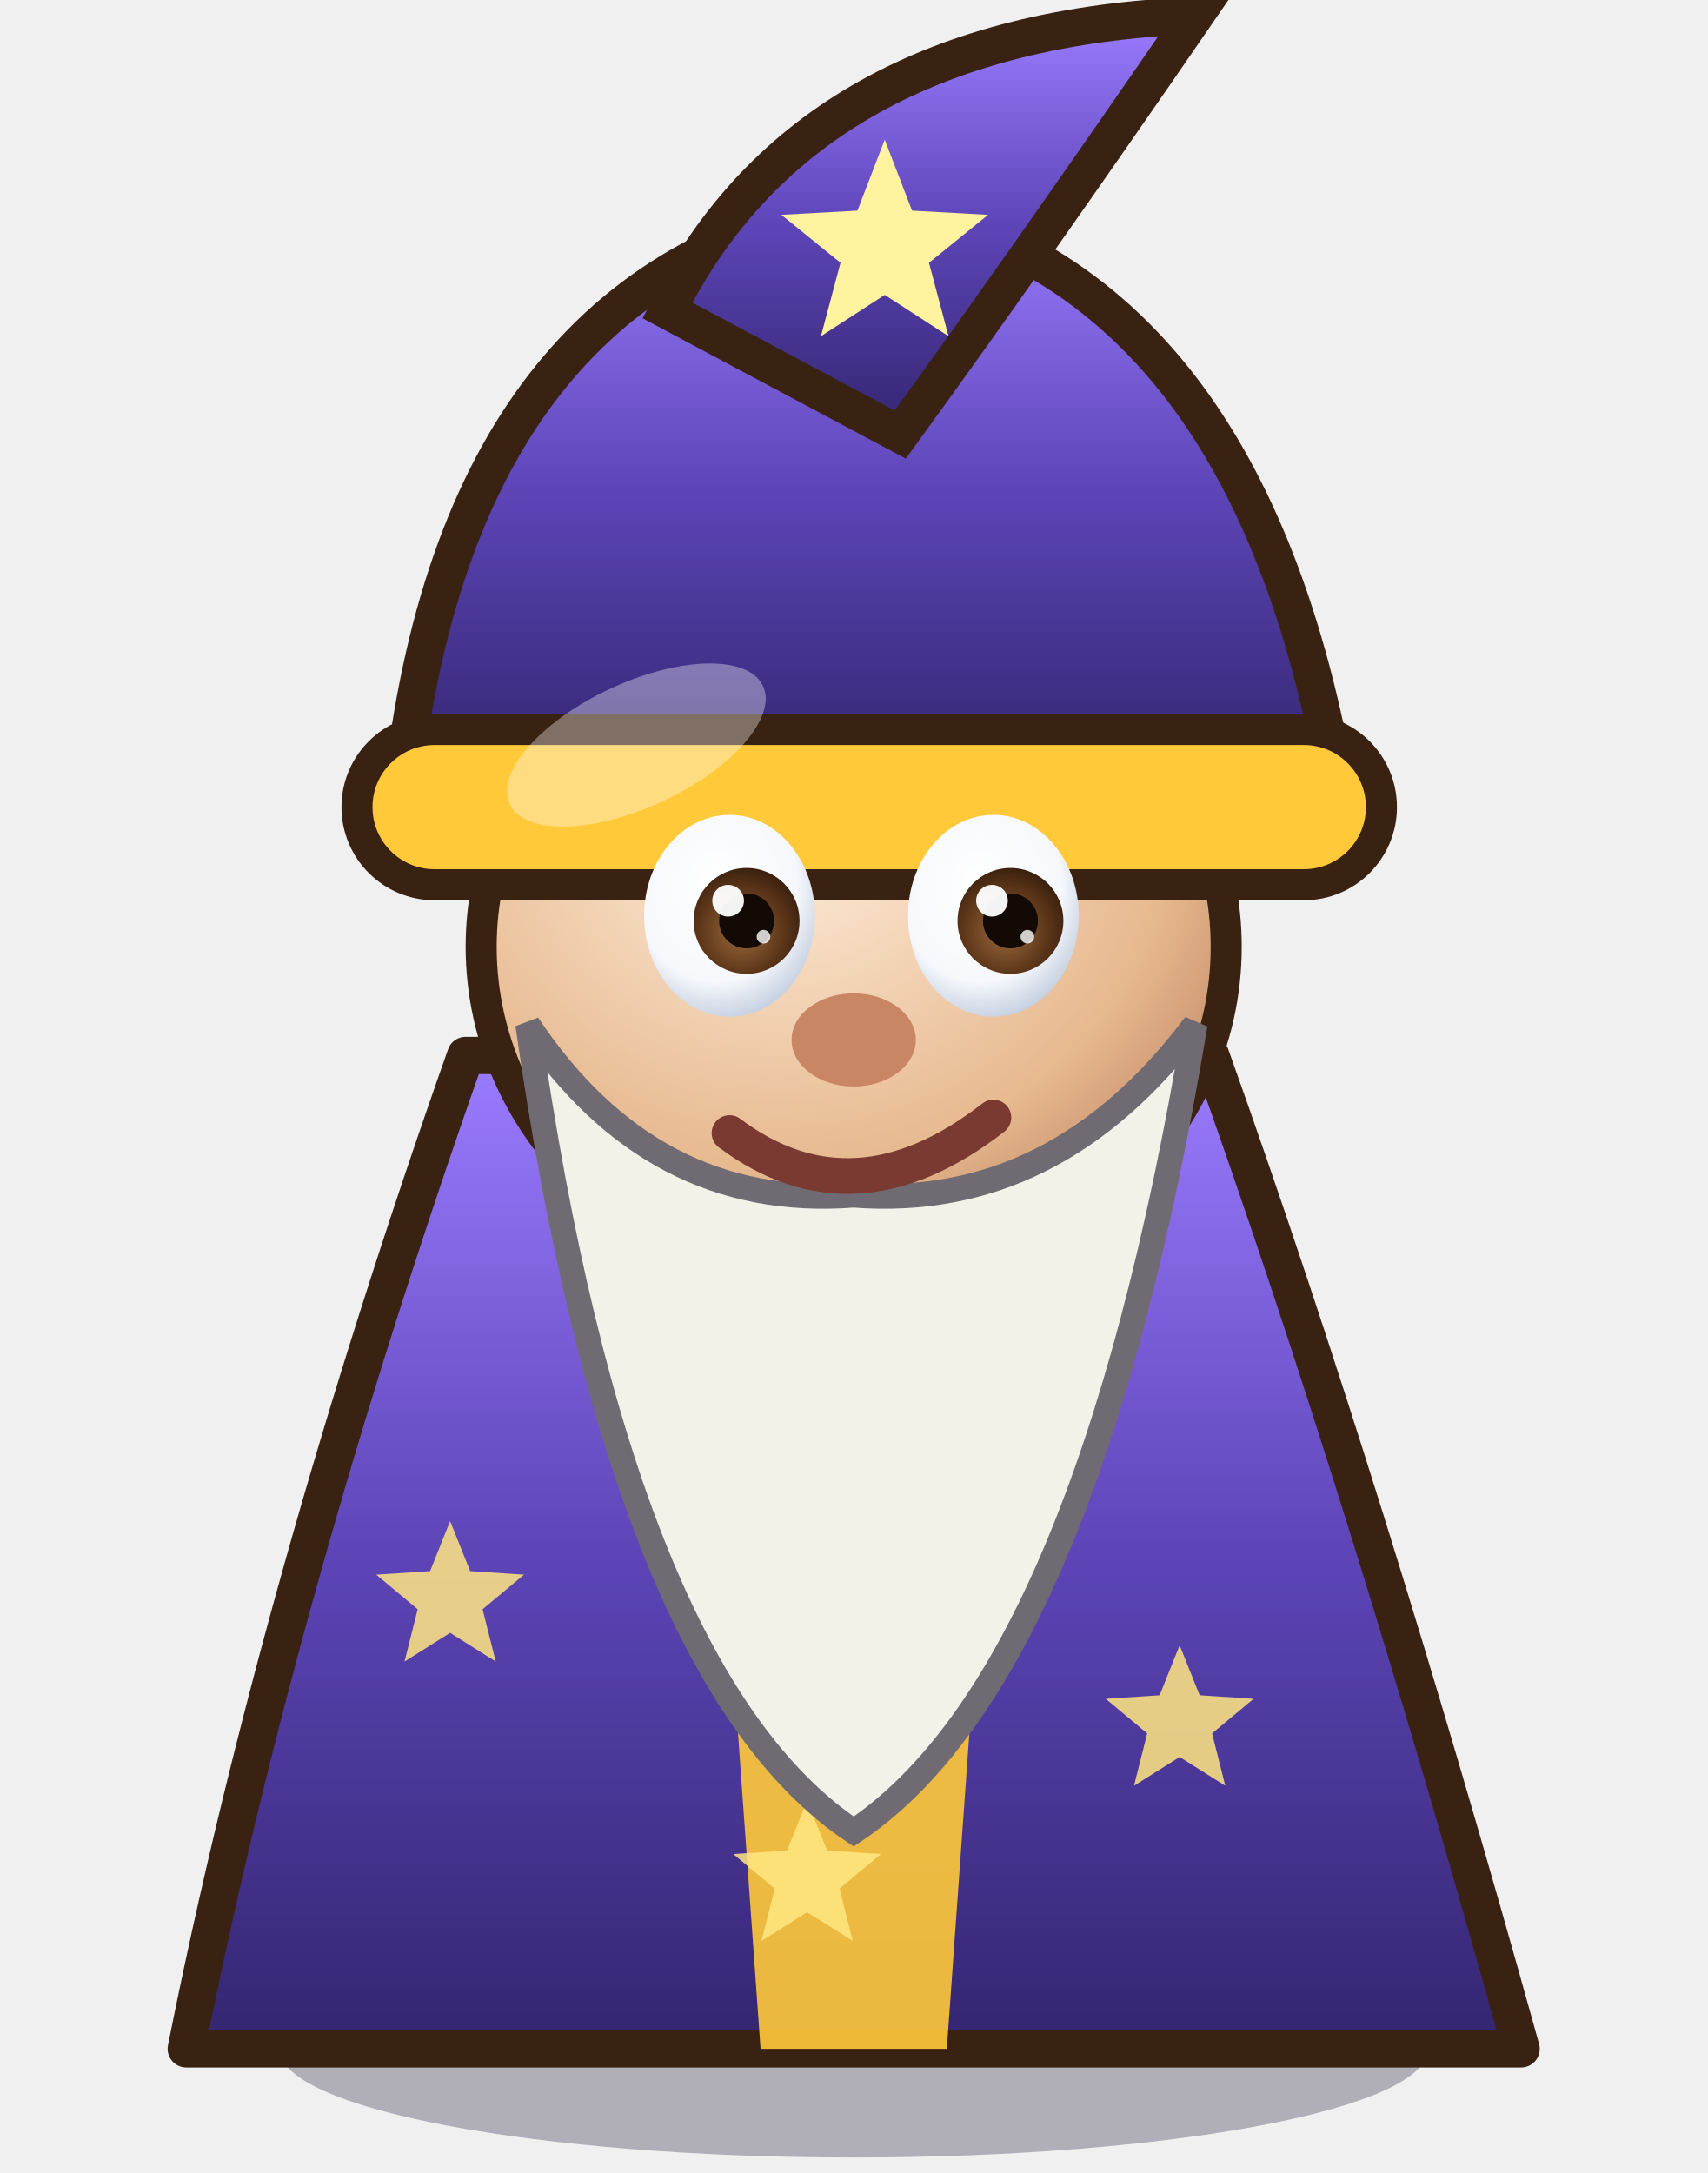
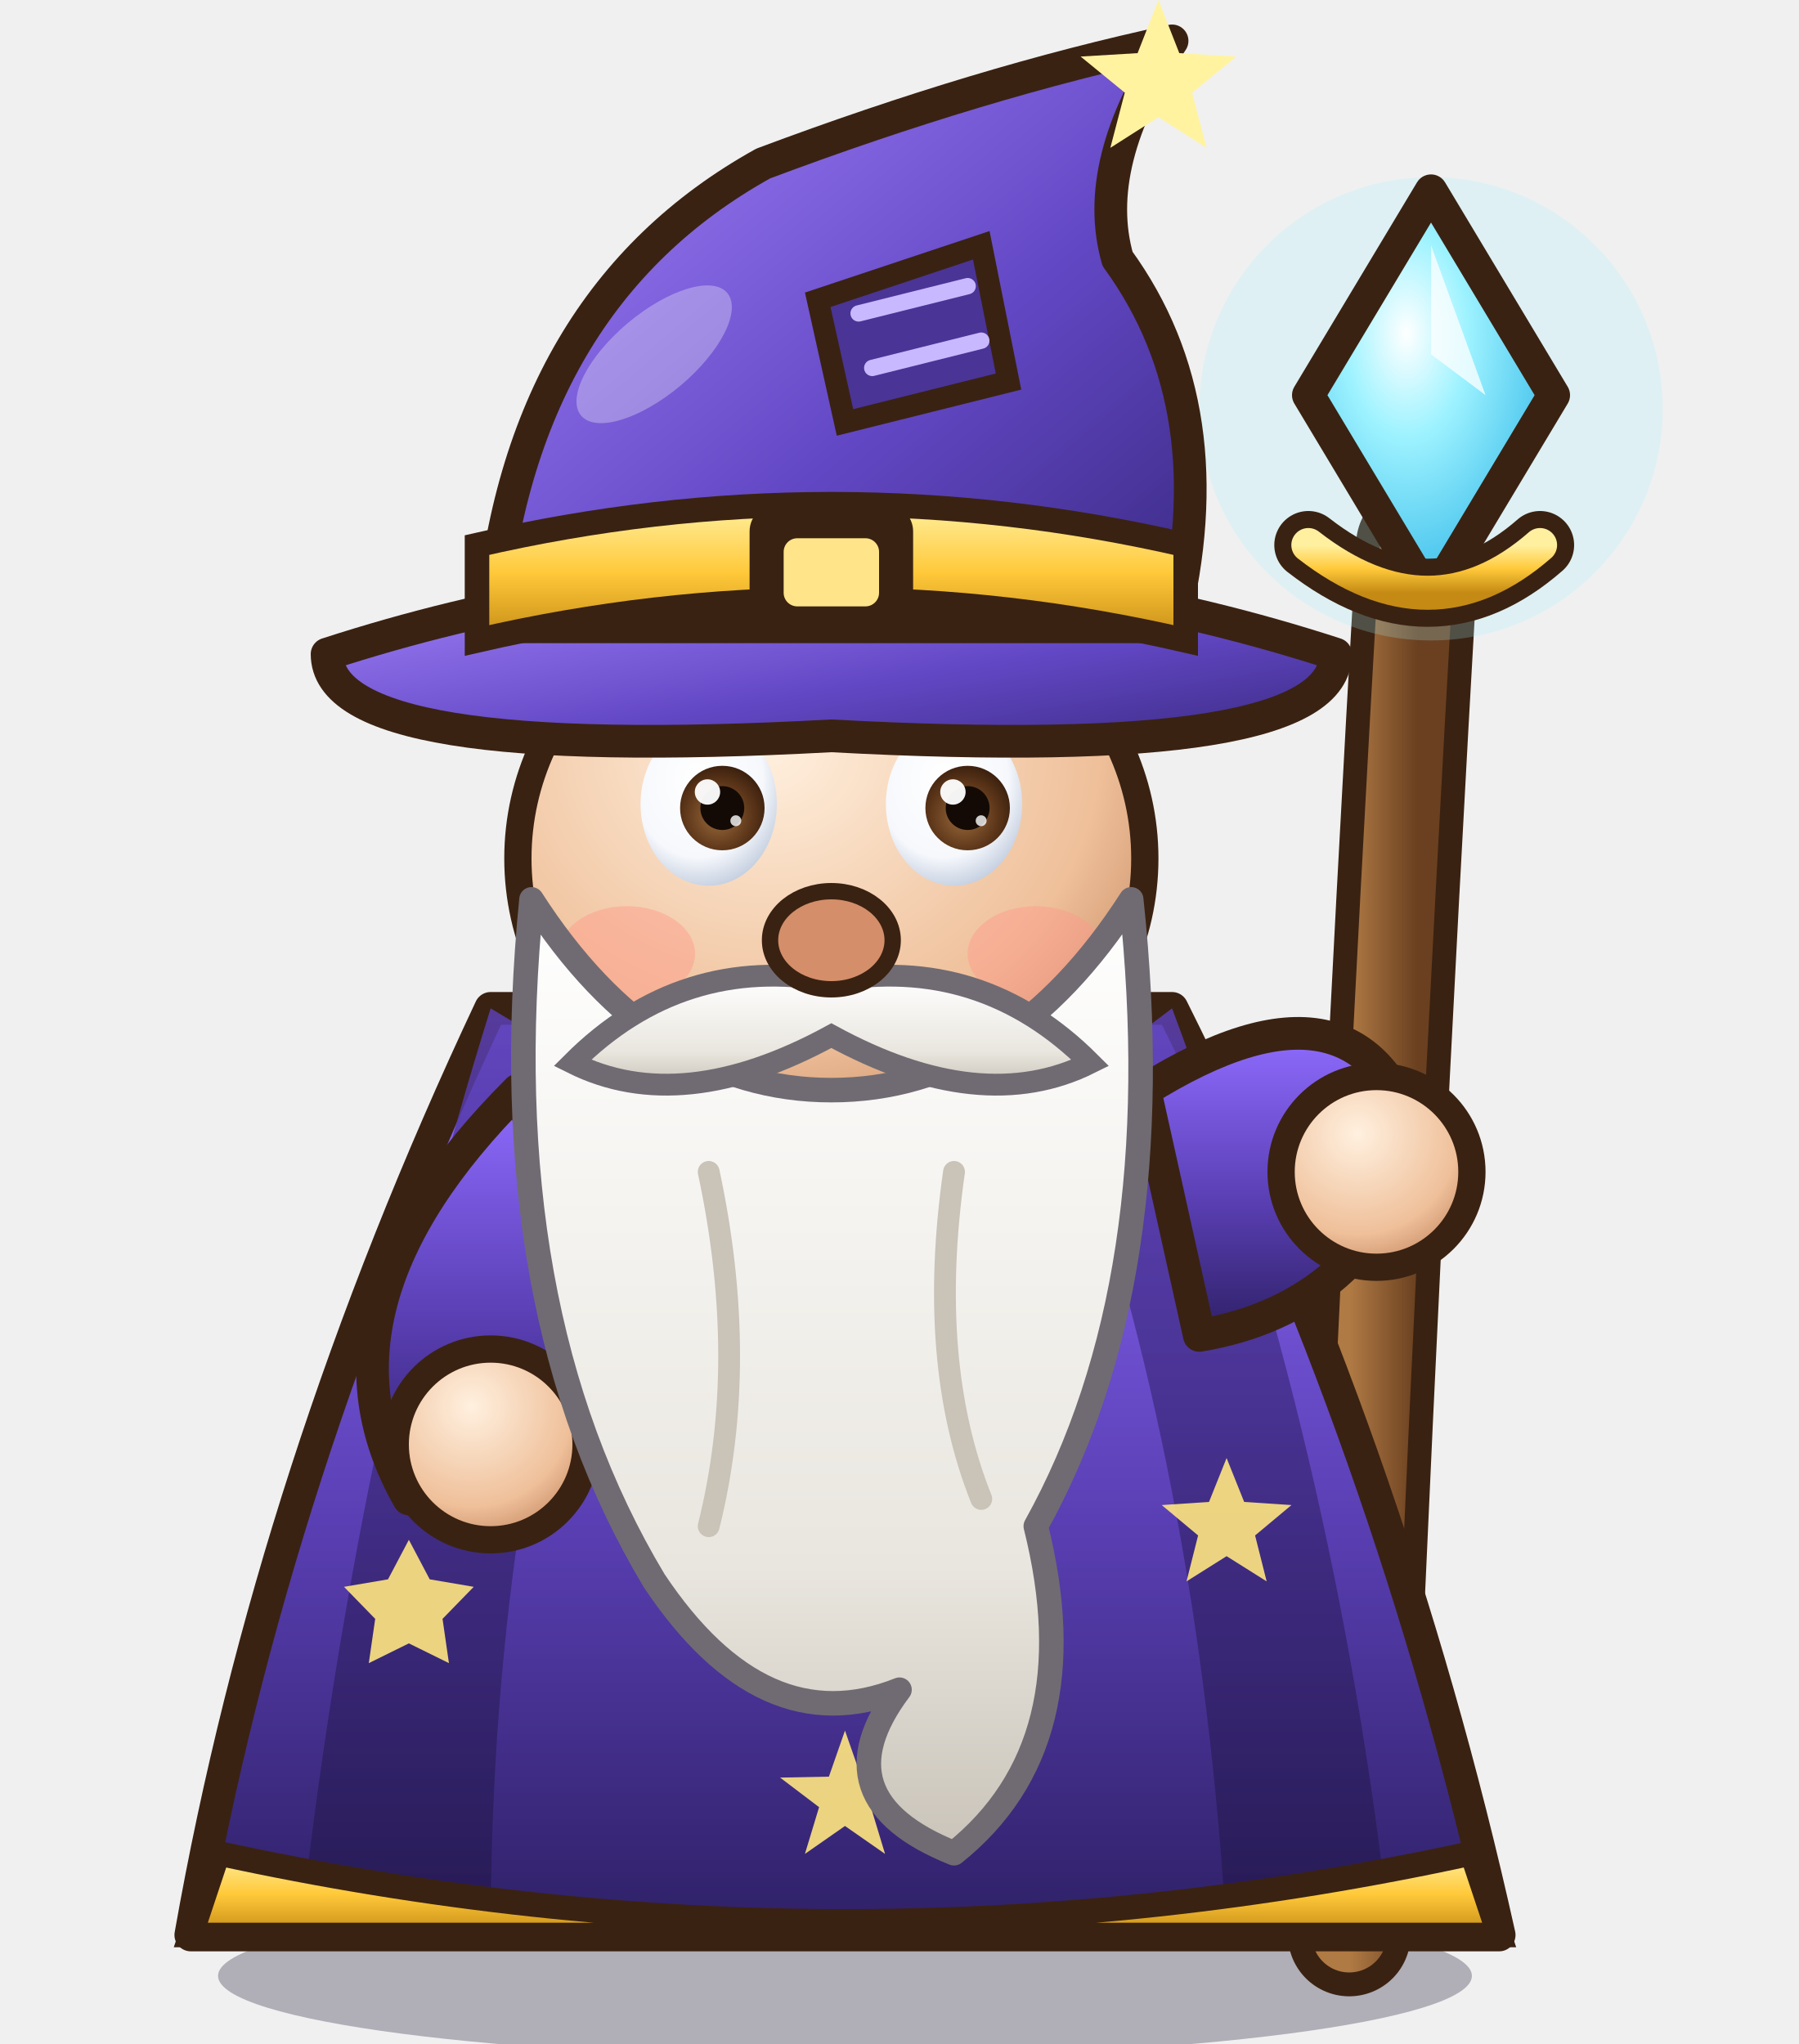
- <svg xmlns="http://www.w3.org/2000/svg" width="110" height="140" viewBox="0 0 110 140">
+ <svg xmlns="http://www.w3.org/2000/svg" width="132" height="150" viewBox="0 0 132 150">
  <defs>
    <linearGradient id="wz1" x1="0" y1="0" x2="0" y2="1">
-       <stop offset="0" stop-color="#9b7cff" stop-opacity="1" />
-       <stop offset="0.5" stop-color="#5d45b8" stop-opacity="1" />
-       <stop offset="1" stop-color="#33256f" stop-opacity="1" />
+       <stop offset="0" stop-color="#8f6cff" stop-opacity="1" />
+       <stop offset="0.55" stop-color="#5a3fb4" stop-opacity="1" />
+       <stop offset="1" stop-color="#2e2066" stop-opacity="1" />
    </linearGradient>
-     <radialGradient id="wz2" cx="0.4" cy="0.3" r="0.75" fx="0.4" fy="0.3">
+     <linearGradient id="wz2" x1="0" y1="0" x2="0" y2="1">
+       <stop offset="0" stop-color="#5a3fb4" stop-opacity="1" />
+       <stop offset="1" stop-color="#24184f" stop-opacity="1" />
+     </linearGradient>
+     <linearGradient id="wz3" x1="0" y1="0" x2="1" y2="1">
+       <stop offset="0" stop-color="#a786ff" stop-opacity="1" />
+       <stop offset="0.6" stop-color="#6247c4" stop-opacity="1" />
+       <stop offset="1" stop-color="#3a2a82" stop-opacity="1" />
+     </linearGradient>
+     <radialGradient id="wz4" cx="0.4" cy="0.3" r="0.75" fx="0.4" fy="0.3">
      <stop offset="0" stop-color="#fff0df" stop-opacity="1" />
-       <stop offset="0.7" stop-color="#e7b98f" stop-opacity="1" />
-       <stop offset="1" stop-color="#bd815e" stop-opacity="1" />
+       <stop offset="0.7" stop-color="#efc09a" stop-opacity="1" />
+       <stop offset="1" stop-color="#c58a64" stop-opacity="1" />
    </radialGradient>
-     <radialGradient id="wz3" cx="0.42" cy="0.35" r="0.68" fx="0.42" fy="0.35">
+     <linearGradient id="wz5" x1="0" y1="0" x2="0" y2="1">
+       <stop offset="0" stop-color="#ffffff" stop-opacity="1" />
+       <stop offset="0.7" stop-color="#e9e6df" stop-opacity="1" />
+       <stop offset="1" stop-color="#c9c3b8" stop-opacity="1" />
+     </linearGradient>
+     <linearGradient id="wz6" x1="0" y1="0" x2="0" y2="1">
+       <stop offset="0" stop-color="#fff0a0" stop-opacity="1" />
+       <stop offset="0.5" stop-color="#ffc93a" stop-opacity="1" />
+       <stop offset="1" stop-color="#c48a14" stop-opacity="1" />
+     </linearGradient>
+     <linearGradient id="wz7" x1="0" y1="0" x2="1" y2="0">
+       <stop offset="0" stop-color="#b07a44" stop-opacity="1" />
+       <stop offset="1" stop-color="#6a4020" stop-opacity="1" />
+     </linearGradient>
+     <radialGradient id="wz8" cx="0.4" cy="0.35" r="0.7" fx="0.4" fy="0.35">
+       <stop offset="0" stop-color="#ffffff" stop-opacity="1" />
+       <stop offset="0.35" stop-color="#9ff3ff" stop-opacity="1" />
+       <stop offset="1" stop-color="#2fb6e8" stop-opacity="1" />
+     </radialGradient>
+     <radialGradient id="wz9" cx="0.42" cy="0.35" r="0.68" fx="0.42" fy="0.35">
      <stop offset="0" stop-color="#ffffff" stop-opacity="1" />
      <stop offset="0.7" stop-color="#f6f8fc" stop-opacity="1" />
      <stop offset="1" stop-color="#c3cedf" stop-opacity="1" />
    </radialGradient>
-     <radialGradient id="wz4" cx="0.45" cy="0.6" r="0.7" fx="0.45" fy="0.6">
+     <radialGradient id="wz10" cx="0.45" cy="0.6" r="0.7" fx="0.45" fy="0.6">
      <stop offset="0" stop-color="#9b6b3c" stop-opacity="1" />
      <stop offset="0.6" stop-color="#5a3418" stop-opacity="1" />
      <stop offset="1" stop-color="#2c170a" stop-opacity="1" />
    </radialGradient>
-     <radialGradient id="wz5" cx="0.42" cy="0.35" r="0.68" fx="0.42" fy="0.35">
+     <radialGradient id="wz11" cx="0.42" cy="0.35" r="0.68" fx="0.42" fy="0.35">
      <stop offset="0" stop-color="#ffffff" stop-opacity="1" />
      <stop offset="0.7" stop-color="#f6f8fc" stop-opacity="1" />
      <stop offset="1" stop-color="#c3cedf" stop-opacity="1" />
    </radialGradient>
-     <radialGradient id="wz6" cx="0.45" cy="0.6" r="0.7" fx="0.45" fy="0.6">
+     <radialGradient id="wz12" cx="0.45" cy="0.6" r="0.7" fx="0.45" fy="0.6">
      <stop offset="0" stop-color="#9b6b3c" stop-opacity="1" />
      <stop offset="0.6" stop-color="#5a3418" stop-opacity="1" />
      <stop offset="1" stop-color="#2c170a" stop-opacity="1" />
    </radialGradient>
  </defs>
-   <ellipse cx="55" cy="132" rx="37" ry="7" fill="#1b1530" opacity="0.3" />
-   <path d="M30 68 Q18 102 12 132 L98 132 Q88 96 78 68 Z" fill="url(#wz1)" opacity="1" stroke="#3a2212" stroke-width="2.4" stroke-linejoin="round" />
-   <path d="M45 76 L55 89 L65 76 L61 132 L49 132 Z" fill="#ffc93a" opacity="0.9" />
-   <polygon points="29,98 30.29,101.22 33.76,101.45 31.09,103.68 31.94,107.05 29,105.2 26.06,107.05 26.91,103.68 24.24,101.45 27.71,101.22" fill="#ffe681" opacity="0.85" />
-   <polygon points="76,106 77.29,109.22 80.76,109.45 78.09,111.68 78.94,115.05 76,113.2 73.06,115.05 73.91,111.68 71.24,109.45 74.71,109.22" fill="#ffe681" opacity="0.85" />
-   <polygon points="52,116 53.29,119.22 56.76,119.45 54.09,121.68 54.94,125.05 52,123.2 49.06,125.05 49.91,121.68 47.24,119.45 50.71,119.22" fill="#ffe681" opacity="0.85" />
-   <ellipse cx="55" cy="61" rx="24" ry="22" fill="url(#wz2)" opacity="1" stroke="#3a2212" stroke-width="2" />
-   <path d="M34 66 Q40 108 55 118 Q70 108 77 66 Q68 78 55 77 Q42 78 34 66 Z" fill="#f4f1e8" opacity="1" stroke="#706b72" stroke-width="1.6" />
-   <path d="M26 50 Q30 17 56 13 Q80 17 86 50 Z" fill="url(#wz1)" opacity="1" stroke="#3a2212" stroke-width="2.4" />
-   <path d="M43 20 Q52 2 77 1 Q66 17 58 28 Z" fill="url(#wz1)" opacity="1" stroke="#3a2212" stroke-width="2.4" />
-   <rect x="23" y="47" width="66" height="10" rx="5" fill="#ffc93a" opacity="1" stroke="#3a2212" stroke-width="2" />
-   <polygon points="57,9 58.76,13.57 63.66,13.84 59.85,16.93 61.11,21.66 57,19 52.89,21.66 54.15,16.93 50.34,13.84 55.24,13.57" fill="#fff3a0" opacity="1" />
-   <ellipse cx="47" cy="59" rx="5.5" ry="6.5" fill="url(#wz3)" opacity="1" />
-   <circle cx="48.1" cy="59.33" r="3.41" fill="url(#wz4)" opacity="1" />
-   <circle cx="48.1" cy="59.33" r="1.77" fill="#140a05" opacity="1" />
-   <circle cx="46.91" cy="58.03" r="1.02" fill="#ffffff" opacity="0.95" />
-   <circle cx="49.19" cy="60.35" r="0.44" fill="#ffffff" opacity="0.8" />
-   <ellipse cx="64" cy="59" rx="5.5" ry="6.5" fill="url(#wz5)" opacity="1" />
-   <circle cx="65.1" cy="59.33" r="3.41" fill="url(#wz6)" opacity="1" />
-   <circle cx="65.1" cy="59.33" r="1.77" fill="#140a05" opacity="1" />
-   <circle cx="63.91" cy="58.03" r="1.02" fill="#ffffff" opacity="0.95" />
-   <circle cx="66.19" cy="60.35" r="0.44" fill="#ffffff" opacity="0.8" />
-   <ellipse cx="55" cy="67" rx="4" ry="3" fill="#c98664" opacity="1" />
-   <path d="M47 73 Q55 79 64 72" fill="none" opacity="1" stroke="#7a3a32" stroke-width="2.3" stroke-linecap="round" stroke-linejoin="round" />
-   <ellipse cx="41" cy="48" rx="9" ry="4" fill="#ffffff" opacity="0.35" transform="rotate(-25 41 48)" />
+   <ellipse cx="62" cy="145" rx="46" ry="6" fill="#1b1530" opacity="0.3" />
+   <path d="M104 40 Q101 92 99 142" fill="none" opacity="1" stroke="#3a2212" stroke-width="9" stroke-linecap="round" stroke-linejoin="round" />
+   <path d="M104 40 Q101 92 99 142" fill="none" opacity="1" stroke="url(#wz7)" stroke-width="5.5" stroke-linecap="round" stroke-linejoin="round" />
+   <circle cx="105" cy="30" r="17" fill="#9ff3ff" opacity="0.22" />
+   <path d="M105 14 L114 29 L105 44 L96 29 Z" fill="url(#wz8)" opacity="1" stroke="#3a2212" stroke-width="2.4" stroke-linejoin="round" />
+   <path d="M105 18 L109 29 L105 26 Z" fill="#ffffff" opacity="0.75" />
+   <path d="M96 40 Q105 47 113 40" fill="none" opacity="1" stroke="#3a2212" stroke-width="5" stroke-linecap="round" stroke-linejoin="round" />
+   <path d="M96 40 Q105 47 113 40" fill="none" opacity="1" stroke="url(#wz6)" stroke-width="2.5" stroke-linecap="round" stroke-linejoin="round" />
+   <path d="M36 74 Q20 108 14 142 L110 142 Q102 106 86 74 Z" fill="url(#wz1)" opacity="1" stroke="#3a2212" stroke-width="2.4" stroke-linejoin="round" />
+   <path d="M36 74 Q26 106 22 142 L36 142 Q36 108 46 80 Z" fill="url(#wz2)" opacity="0.85" />
+   <path d="M86 74 Q98 106 102 142 L90 142 Q88 108 78 80 Z" fill="url(#wz2)" opacity="0.85" />
+   <path d="M16 136 Q62 146 108 136 L110 142 L14 142 Z" fill="url(#wz6)" opacity="1" stroke="#3a2212" stroke-width="1.8" />
+   <polygon points="30,113 31.53,115.9 34.76,116.45 32.47,118.8 32.94,122.05 30,120.6 27.06,122.05 27.53,118.8 25.24,116.45 28.47,115.9" fill="#ffe681" opacity="0.9" />
+   <polygon points="90,107 91.29,110.22 94.76,110.45 92.09,112.68 92.94,116.05 90,114.2 87.06,116.05 87.91,112.68 85.24,110.45 88.71,110.22" fill="#ffe681" opacity="0.9" />
+   <polygon points="62,127 63.18,130.38 66.76,130.45 63.9,132.62 64.94,136.05 62,134 59.06,136.05 60.1,132.62 57.24,130.45 60.82,130.38" fill="#ffe681" opacity="0.9" />
+   <path d="M38 80 Q22 96 30 110 Q40 112 46 100 Z" fill="url(#wz1)" opacity="1" stroke="#3a2212" stroke-width="2.4" stroke-linejoin="round" />
+   <path d="M84 80 Q100 70 104 84 Q100 96 88 98 Z" fill="url(#wz1)" opacity="1" stroke="#3a2212" stroke-width="2.4" stroke-linejoin="round" />
+   <circle cx="36" cy="106" r="7" fill="url(#wz4)" opacity="1" stroke="#3a2212" stroke-width="2" />
+   <circle cx="101" cy="86" r="7" fill="url(#wz4)" opacity="1" stroke="#3a2212" stroke-width="2" />
+   <ellipse cx="61" cy="63" rx="23" ry="21" fill="url(#wz4)" opacity="1" stroke="#3a2212" stroke-width="2" />
+   <ellipse cx="46" cy="70" rx="5" ry="3.5" fill="#ff9a8a" opacity="0.45" />
+   <ellipse cx="76" cy="70" rx="5" ry="3.5" fill="#ff9a8a" opacity="0.45" />
+   <path d="M39 66 Q36 96 48 116 Q56 128 66 124 Q60 132 70 136 Q80 128 76 112 Q86 94 83 66 Q74 80 61 80 Q48 80 39 66 Z" fill="url(#wz5)" opacity="1" stroke="#706b72" stroke-width="1.8" stroke-linejoin="round" />
+   <path d="M52 86 Q55 100 52 112" fill="none" opacity="1" stroke="#c9c3b8" stroke-width="1.6" stroke-linecap="round" stroke-linejoin="round" />
+   <path d="M70 86 Q68 100 72 110" fill="none" opacity="1" stroke="#c9c3b8" stroke-width="1.6" stroke-linecap="round" stroke-linejoin="round" />
+   <path d="M61 72 Q50 70 42 78 Q50 82 61 76 Q72 82 80 78 Q72 70 61 72 Z" fill="url(#wz5)" opacity="1" stroke="#706b72" stroke-width="1.6" />
+   <ellipse cx="61" cy="69" rx="4.5" ry="3.6" fill="#d48e6a" opacity="1" stroke="#3a2212" stroke-width="1.2" />
+   <ellipse cx="52" cy="59" rx="5" ry="6" fill="url(#wz9)" opacity="1" />
+   <circle cx="53" cy="59.3" r="3.1" fill="url(#wz10)" opacity="1" />
+   <circle cx="53" cy="59.3" r="1.61" fill="#140a05" opacity="1" />
+   <circle cx="51.91" cy="58.12" r="0.93" fill="#ffffff" opacity="0.95" />
+   <circle cx="53.99" cy="60.23" r="0.4" fill="#ffffff" opacity="0.8" />
+   <ellipse cx="70" cy="59" rx="5" ry="6" fill="url(#wz11)" opacity="1" />
+   <circle cx="71" cy="59.3" r="3.1" fill="url(#wz12)" opacity="1" />
+   <circle cx="71" cy="59.3" r="1.61" fill="#140a05" opacity="1" />
+   <circle cx="69.92" cy="58.12" r="0.93" fill="#ffffff" opacity="0.95" />
+   <circle cx="71.99" cy="60.23" r="0.4" fill="#ffffff" opacity="0.8" />
+   <path d="M43 51 Q50 44 58 50 Q51 49 45 54 Z" fill="#f4f1e8" opacity="1" stroke="#706b72" stroke-width="1.4" />
+   <path d="M64 48 Q73 41 81 49 Q73 46 66 52 Z" fill="#f4f1e8" opacity="1" stroke="#706b72" stroke-width="1.4" />
+   <path d="M24 48 Q61 36 98 48 Q98 56 61 54 Q24 56 24 48 Z" fill="url(#wz3)" opacity="1" stroke="#3a2212" stroke-width="2.4" stroke-linejoin="round" />
+   <path d="M36 46 Q38 22 56 12 Q72 6 86 3 Q80 12 82 19 Q90 30 86 46 Z" fill="url(#wz3)" opacity="1" stroke="#3a2212" stroke-width="2.4" stroke-linejoin="round" />
+   <path d="M60 22 L72 18 L74 28 L62 31 Z" fill="#4a3496" opacity="1" stroke="#3a2212" stroke-width="1.6" />
+   <path d="M63 23 L71 21 M64 27 L72 25" fill="none" opacity="1" stroke="#c8b8ff" stroke-width="1.2" stroke-linecap="round" stroke-linejoin="round" />
+   <path d="M35 40 Q61 34 87 40 L87 47 Q61 41 35 47 Z" fill="url(#wz6)" opacity="1" stroke="#3a2212" stroke-width="1.8" />
+   <rect x="55" y="37" width="12" height="10" rx="2" fill="#3a2212" opacity="1" />
+   <rect x="57.5" y="39.5" width="7" height="5" rx="1" fill="#ffe48a" opacity="1" />
+   <polygon points="85,0 86.53,3.9 90.71,4.15 87.47,6.8 88.53,10.85 85,8.6 81.47,10.85 82.53,6.8 79.29,4.15 83.47,3.9" fill="#fff3a0" opacity="1" />
+   <ellipse cx="48" cy="26" rx="7" ry="3" fill="#ffffff" opacity="0.3" transform="rotate(-40 48 26)" />
</svg>
